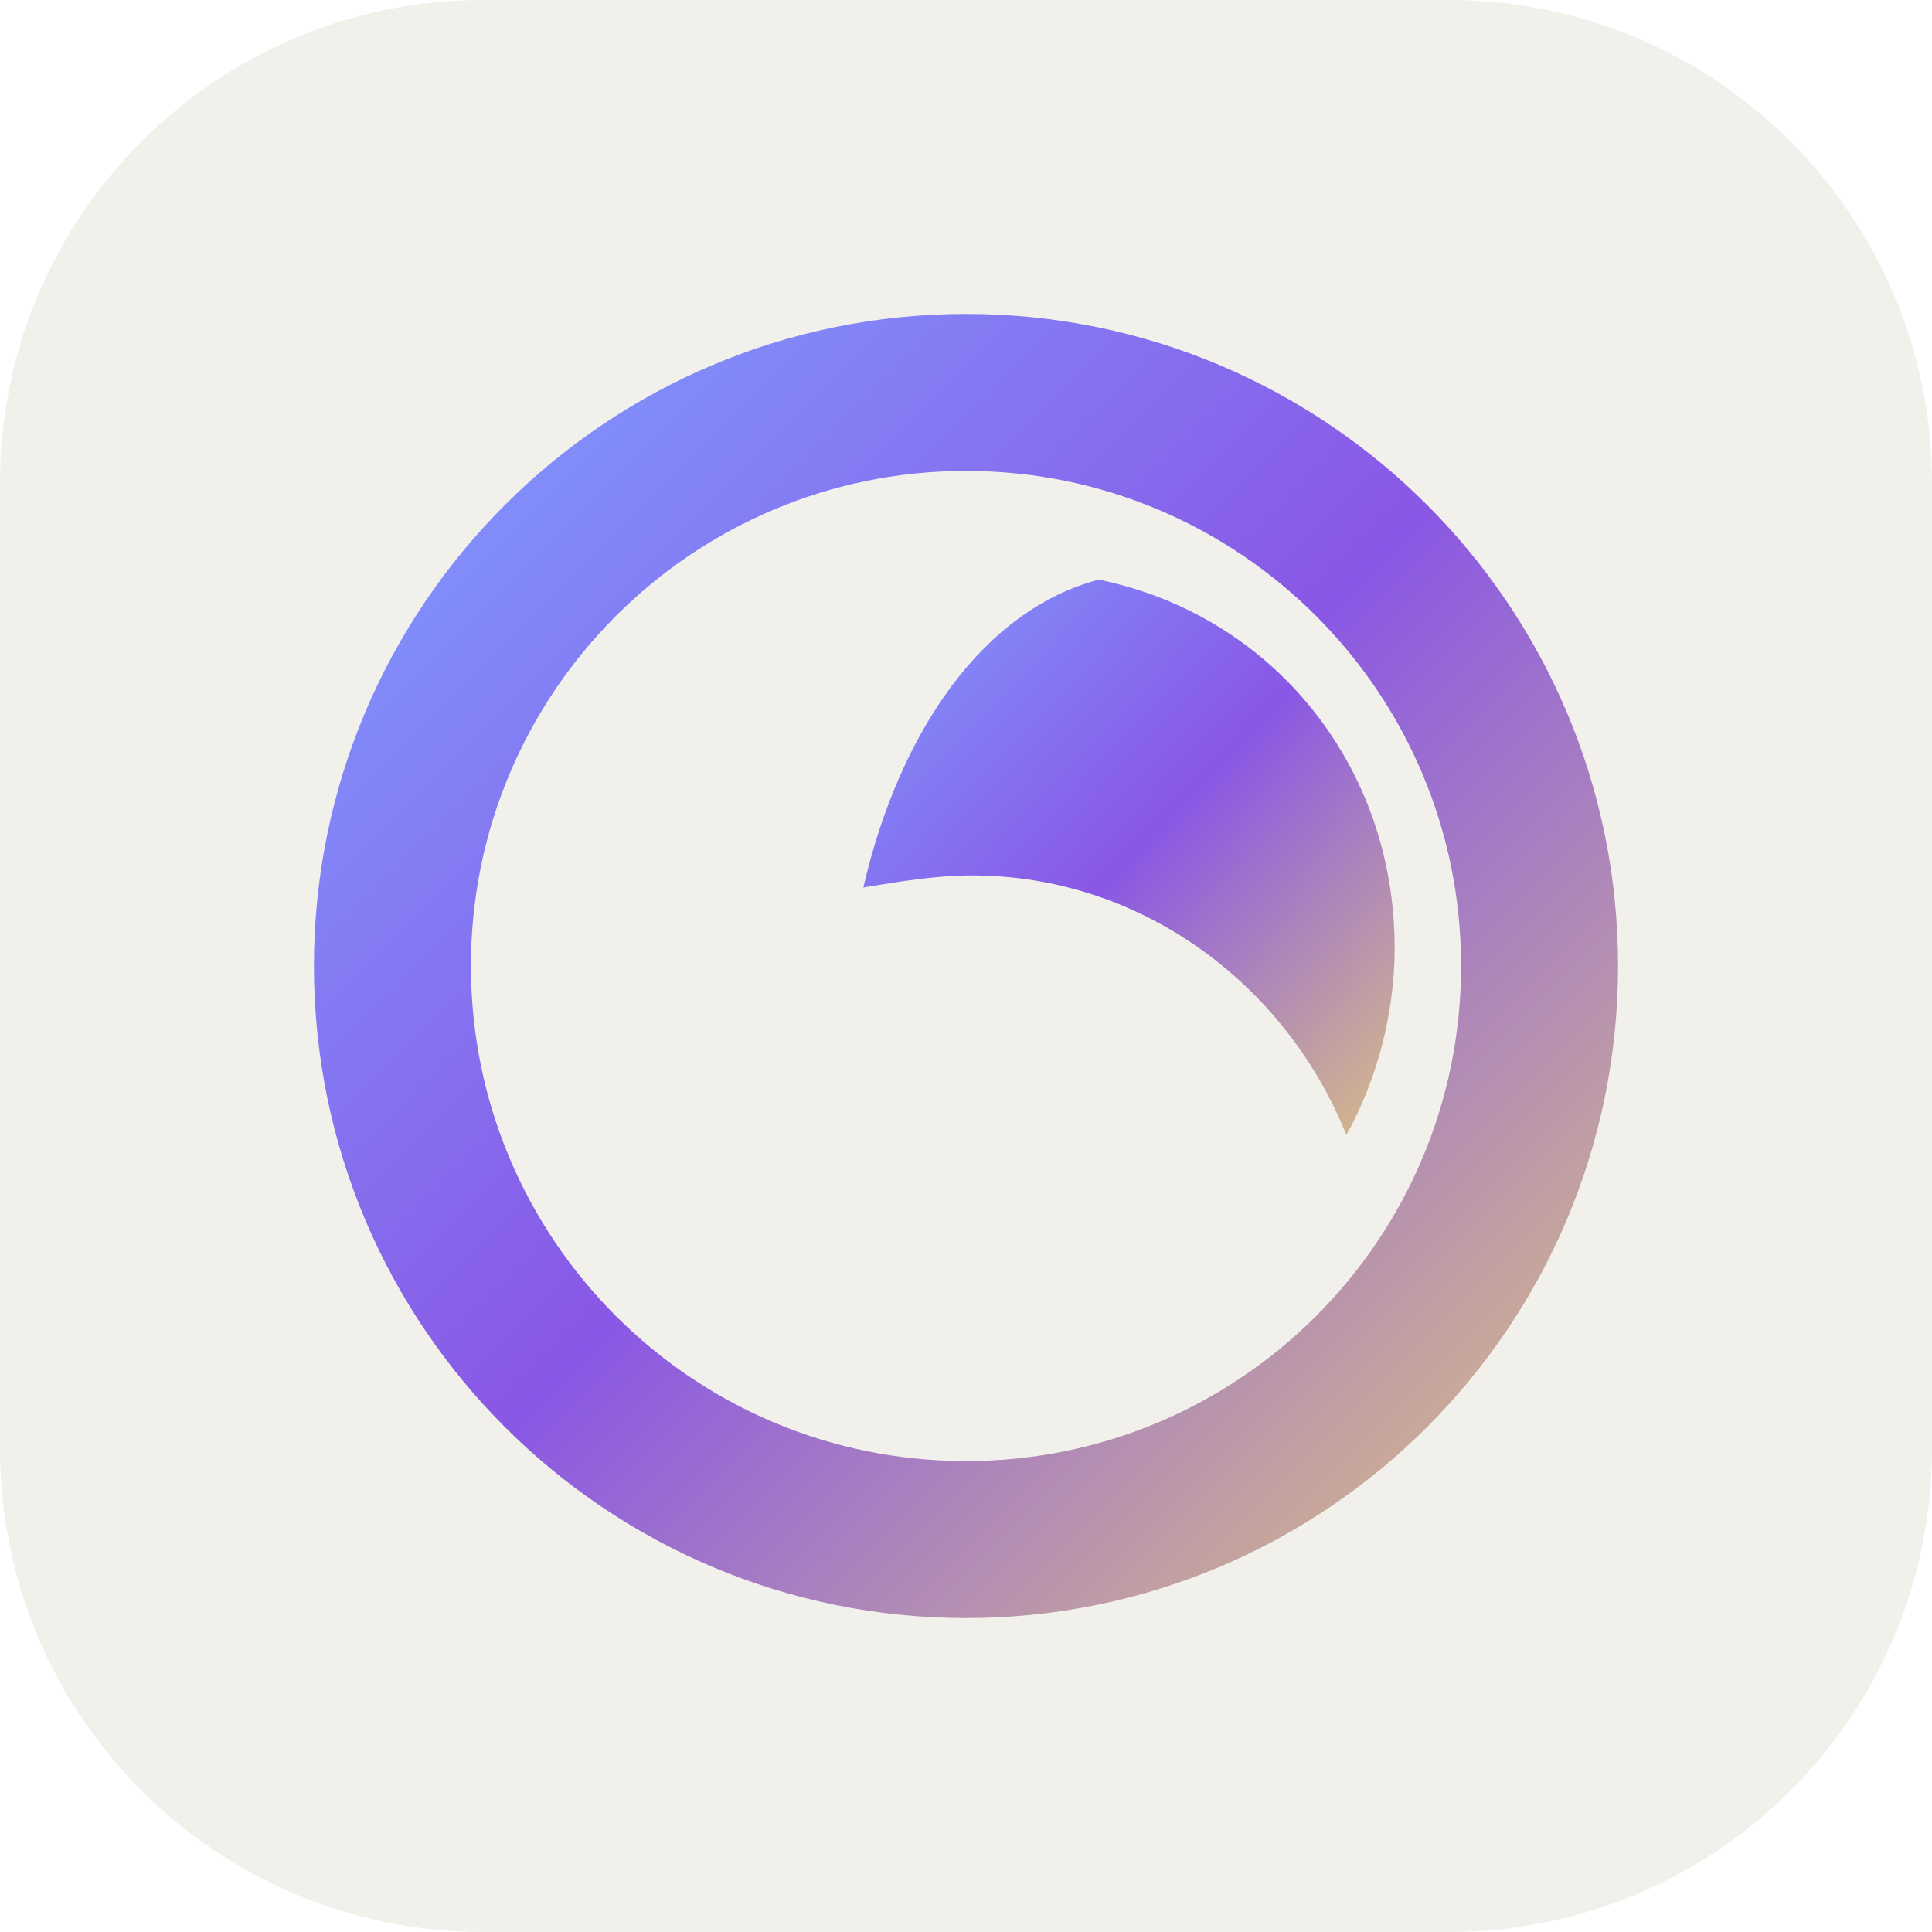
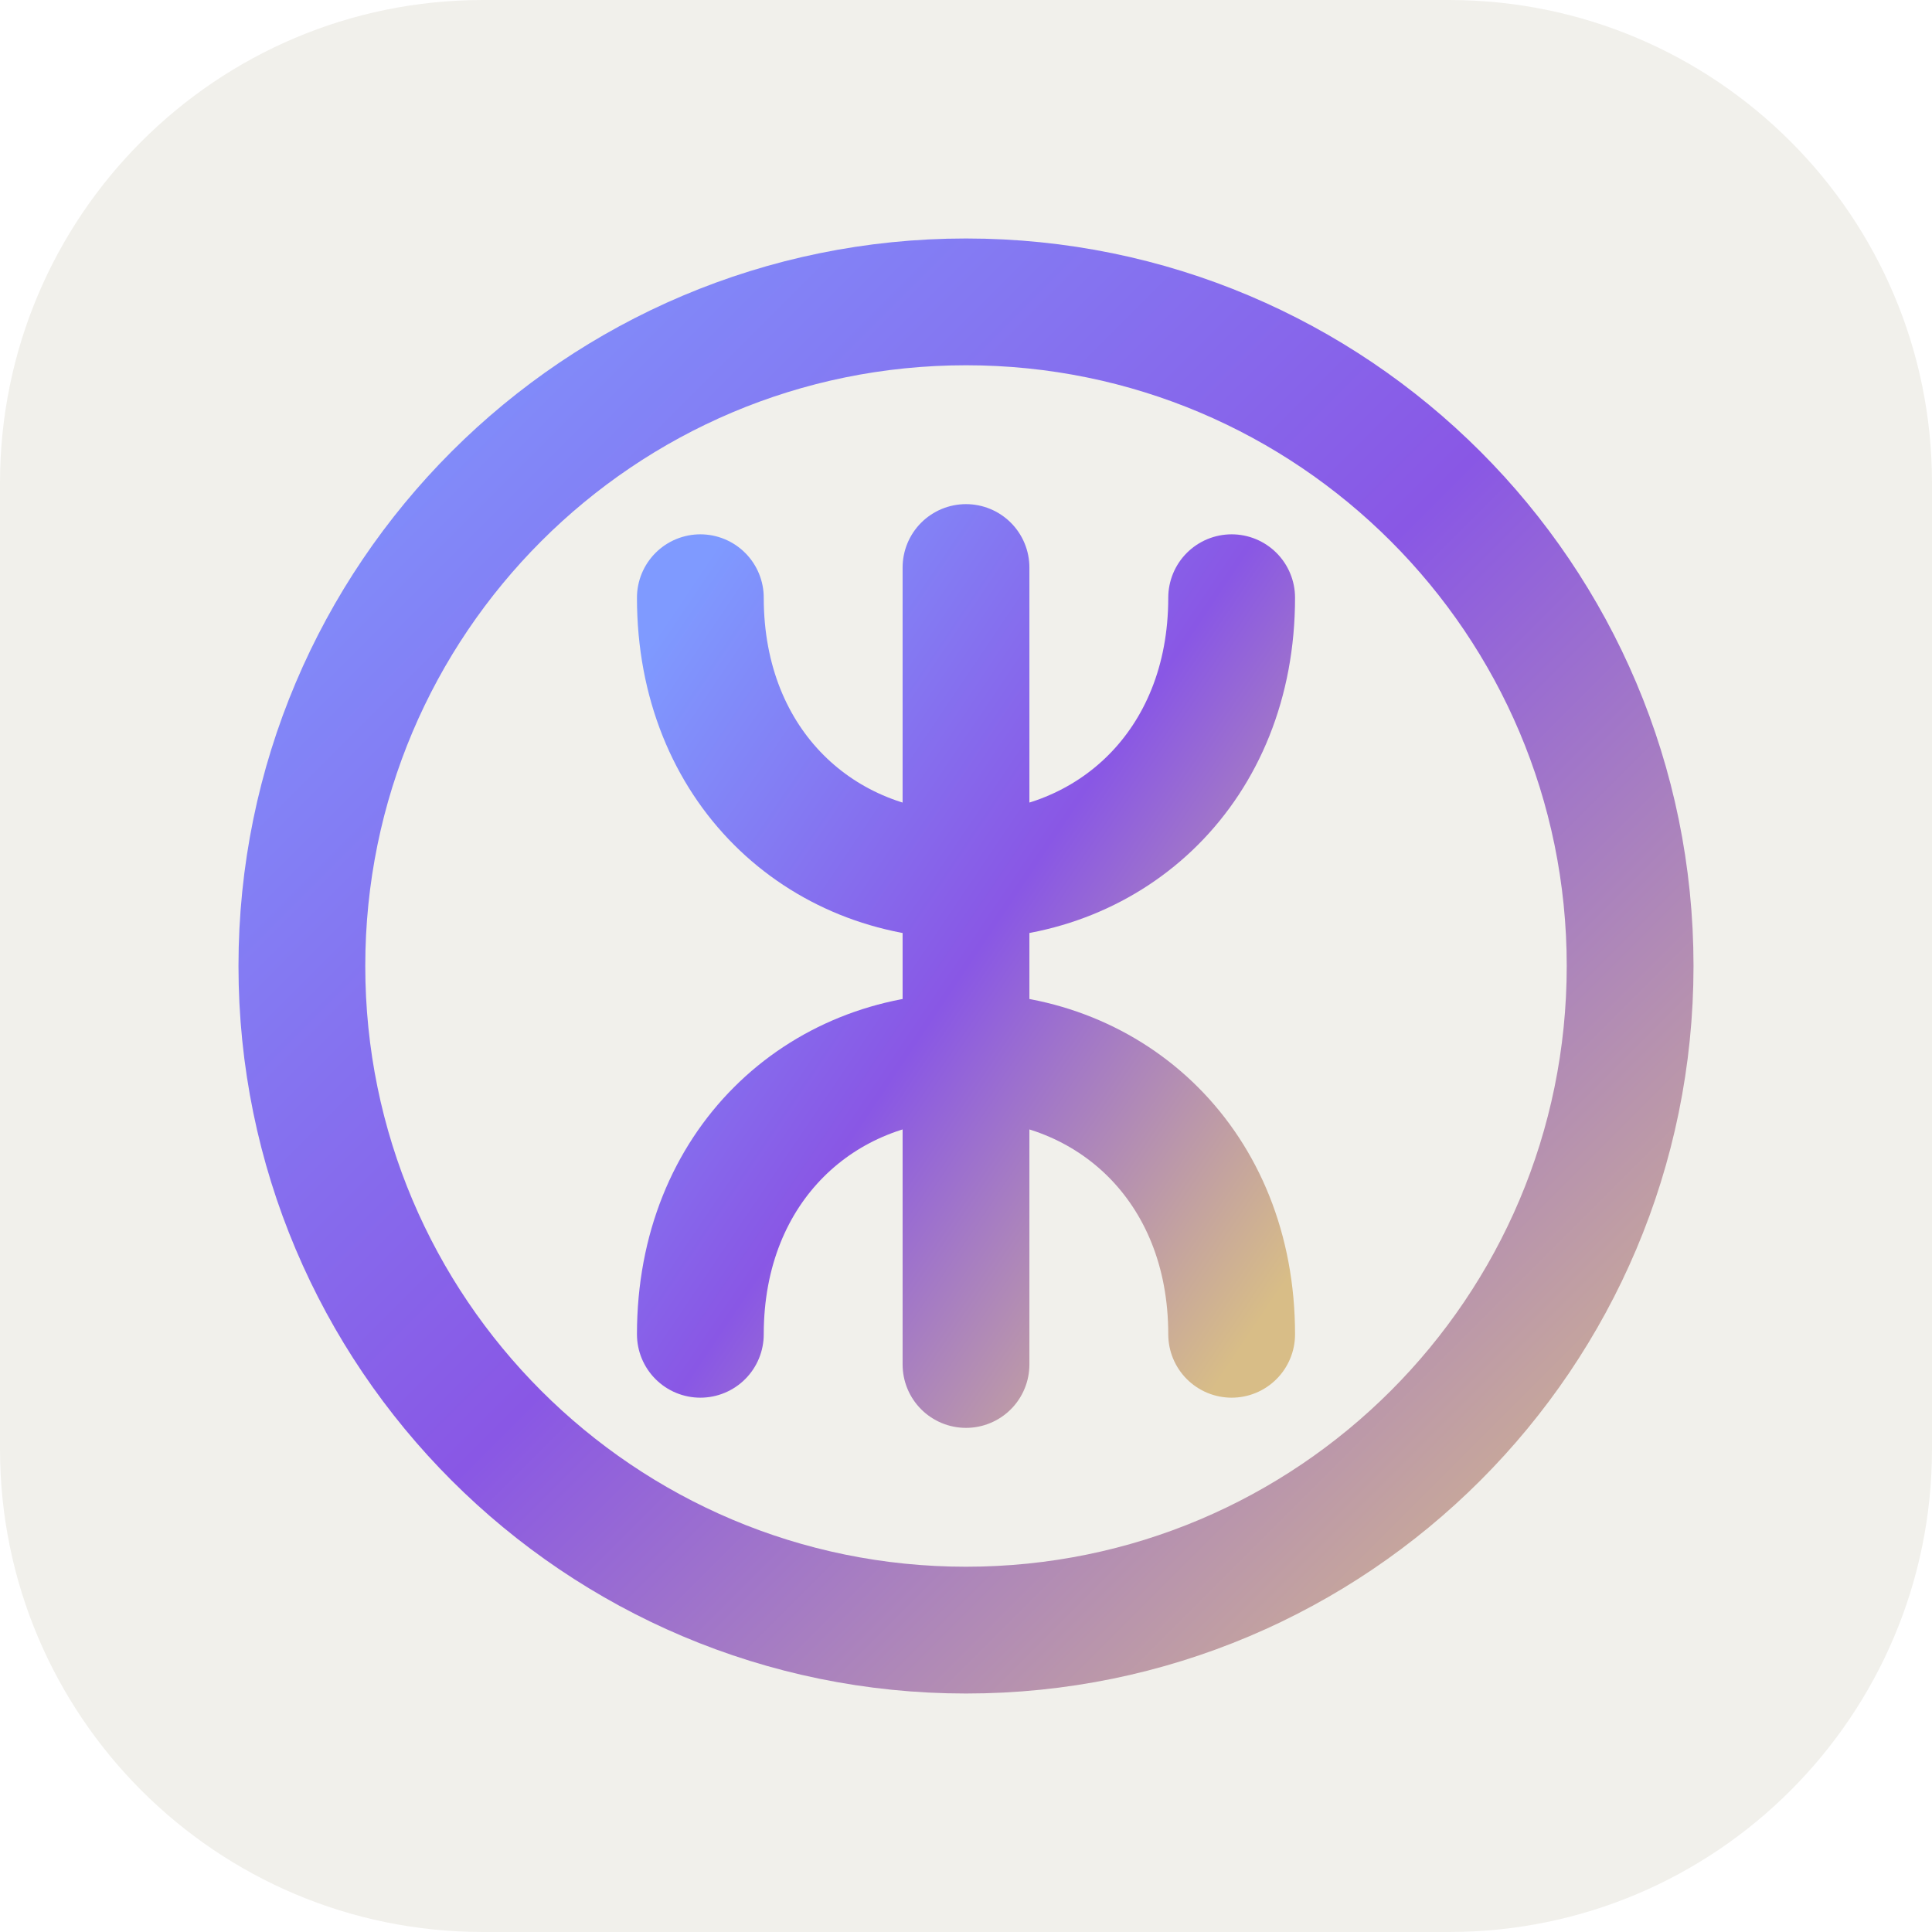
<svg xmlns="http://www.w3.org/2000/svg" viewBox="-16 -16 32 32">
  <defs>
    <linearGradient id="g" x1="0" y1="0" x2="1" y2="1">
      <stop offset="0" stop-color="#7f9aff" />
      <stop offset=".5" stop-color="#8957e5" />
      <stop offset="1" stop-color="#d8bd87" />
    </linearGradient>
  </defs>
  <style>.bg{fill:#f1f0eb}@media (prefers-color-scheme: dark){.bg{fill:#090a0e}}</style>
  <rect class="bg" x="-16" y="-16" width="32" height="32" rx="8" />
-   <circle r="9.5" fill="none" stroke="url(#g)" stroke-width="2.6" />
-   <path fill="url(#g)" d="M2.2-6.4c2.9.6 4.9 3.1 4.9 6.1 0 1.1-.3 2.2-.8 3.1-1-2.5-3.4-4.3-6.2-4.3-.6 0-1.2.1-1.8.2.6-2.6 2-4.6 3.9-5.1Z" />
+   <g fill="none" stroke="url(#g)" stroke-width="2.1" stroke-linecap="round">
+     <circle r="11" />
+     <path d="M0-6.6V6.6M-4.4-6.1C-4.4-3.3-2.4-1.5 0-1.5S4.4-3.3 4.4-6.1M-4.4 6.1C-4.4 3.3-2.4 1.5 0 1.5S4.4 3.3 4.4 6.1" />
+   </g>
</svg>
